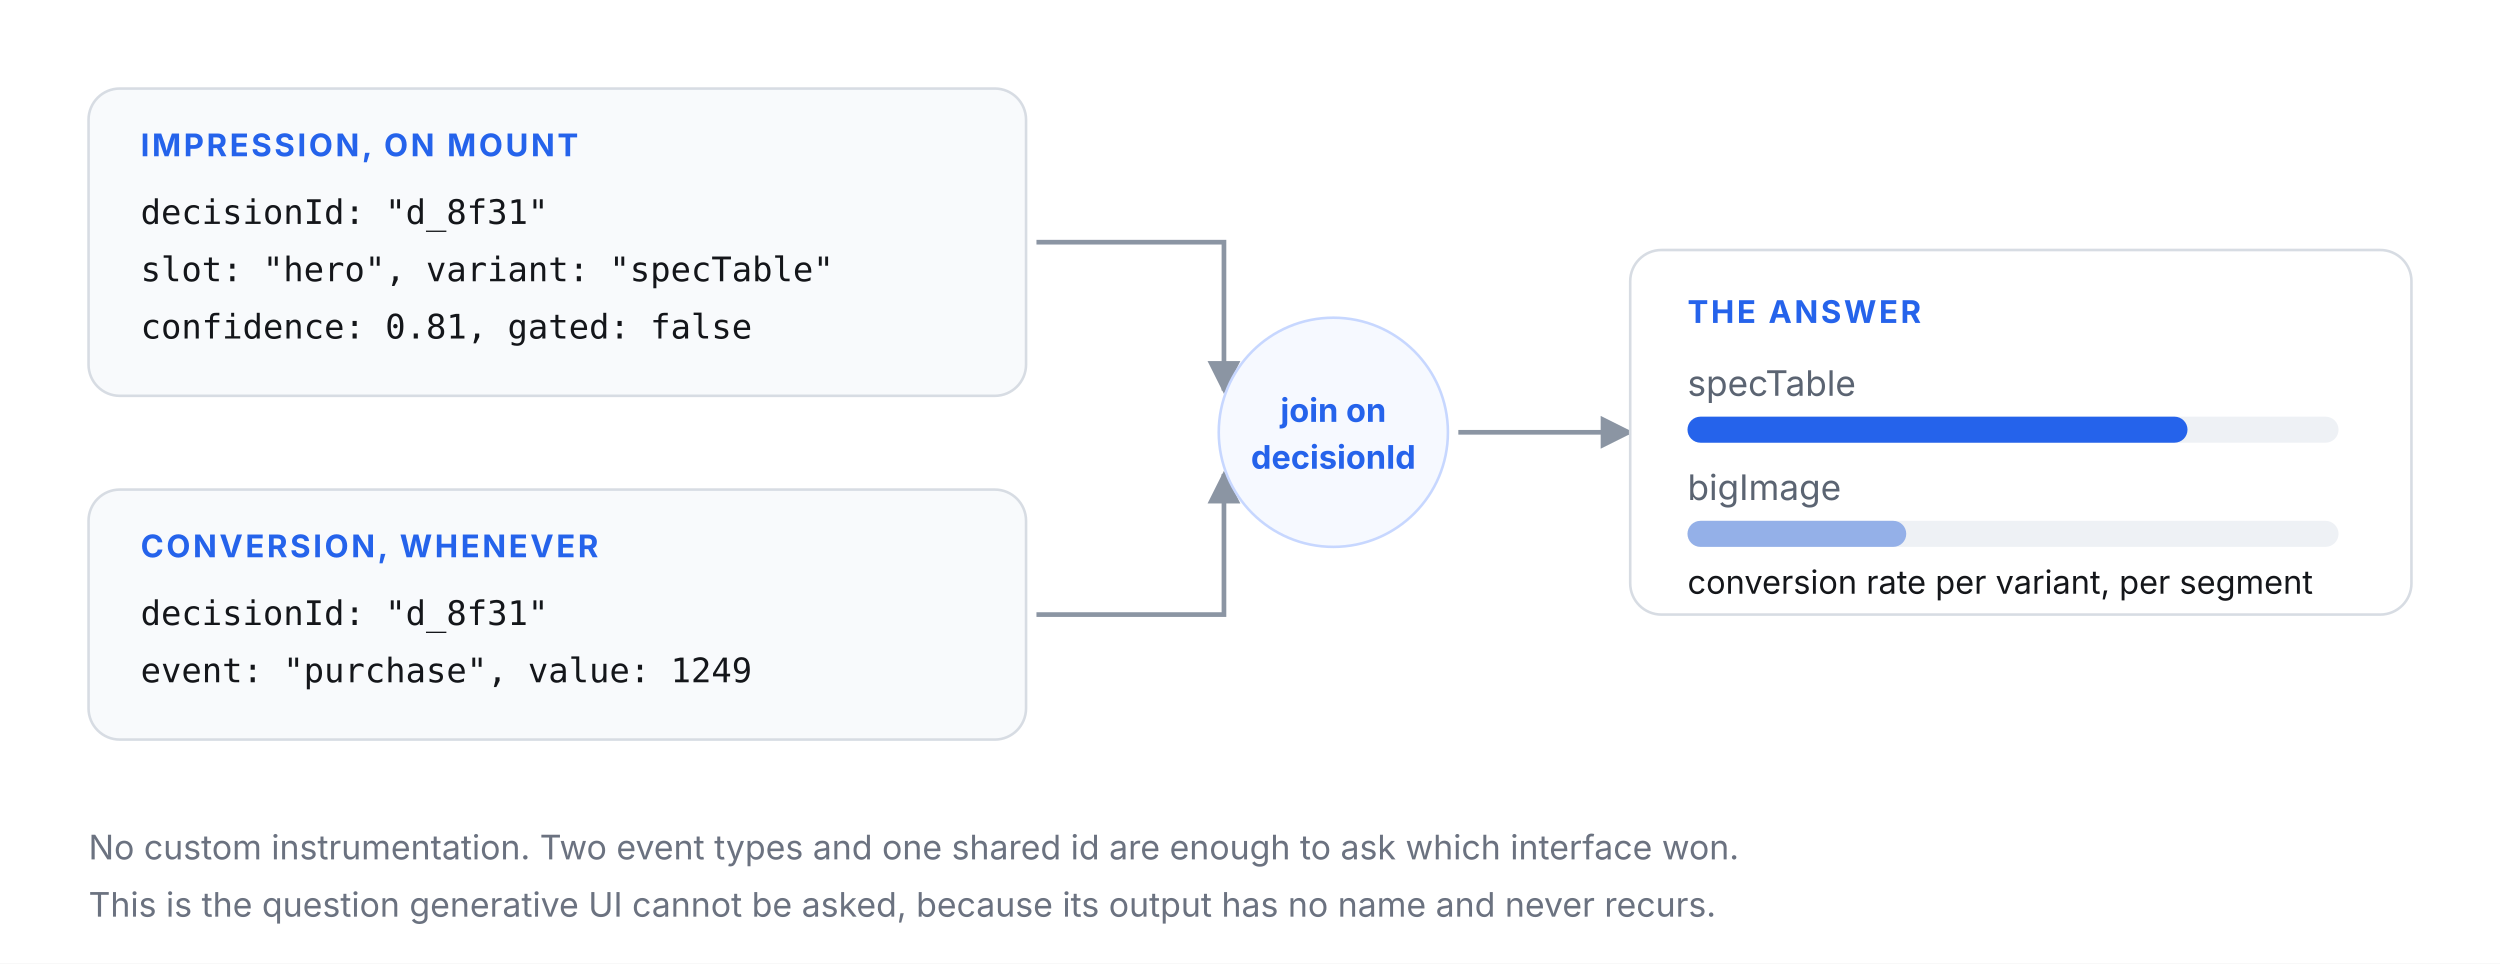
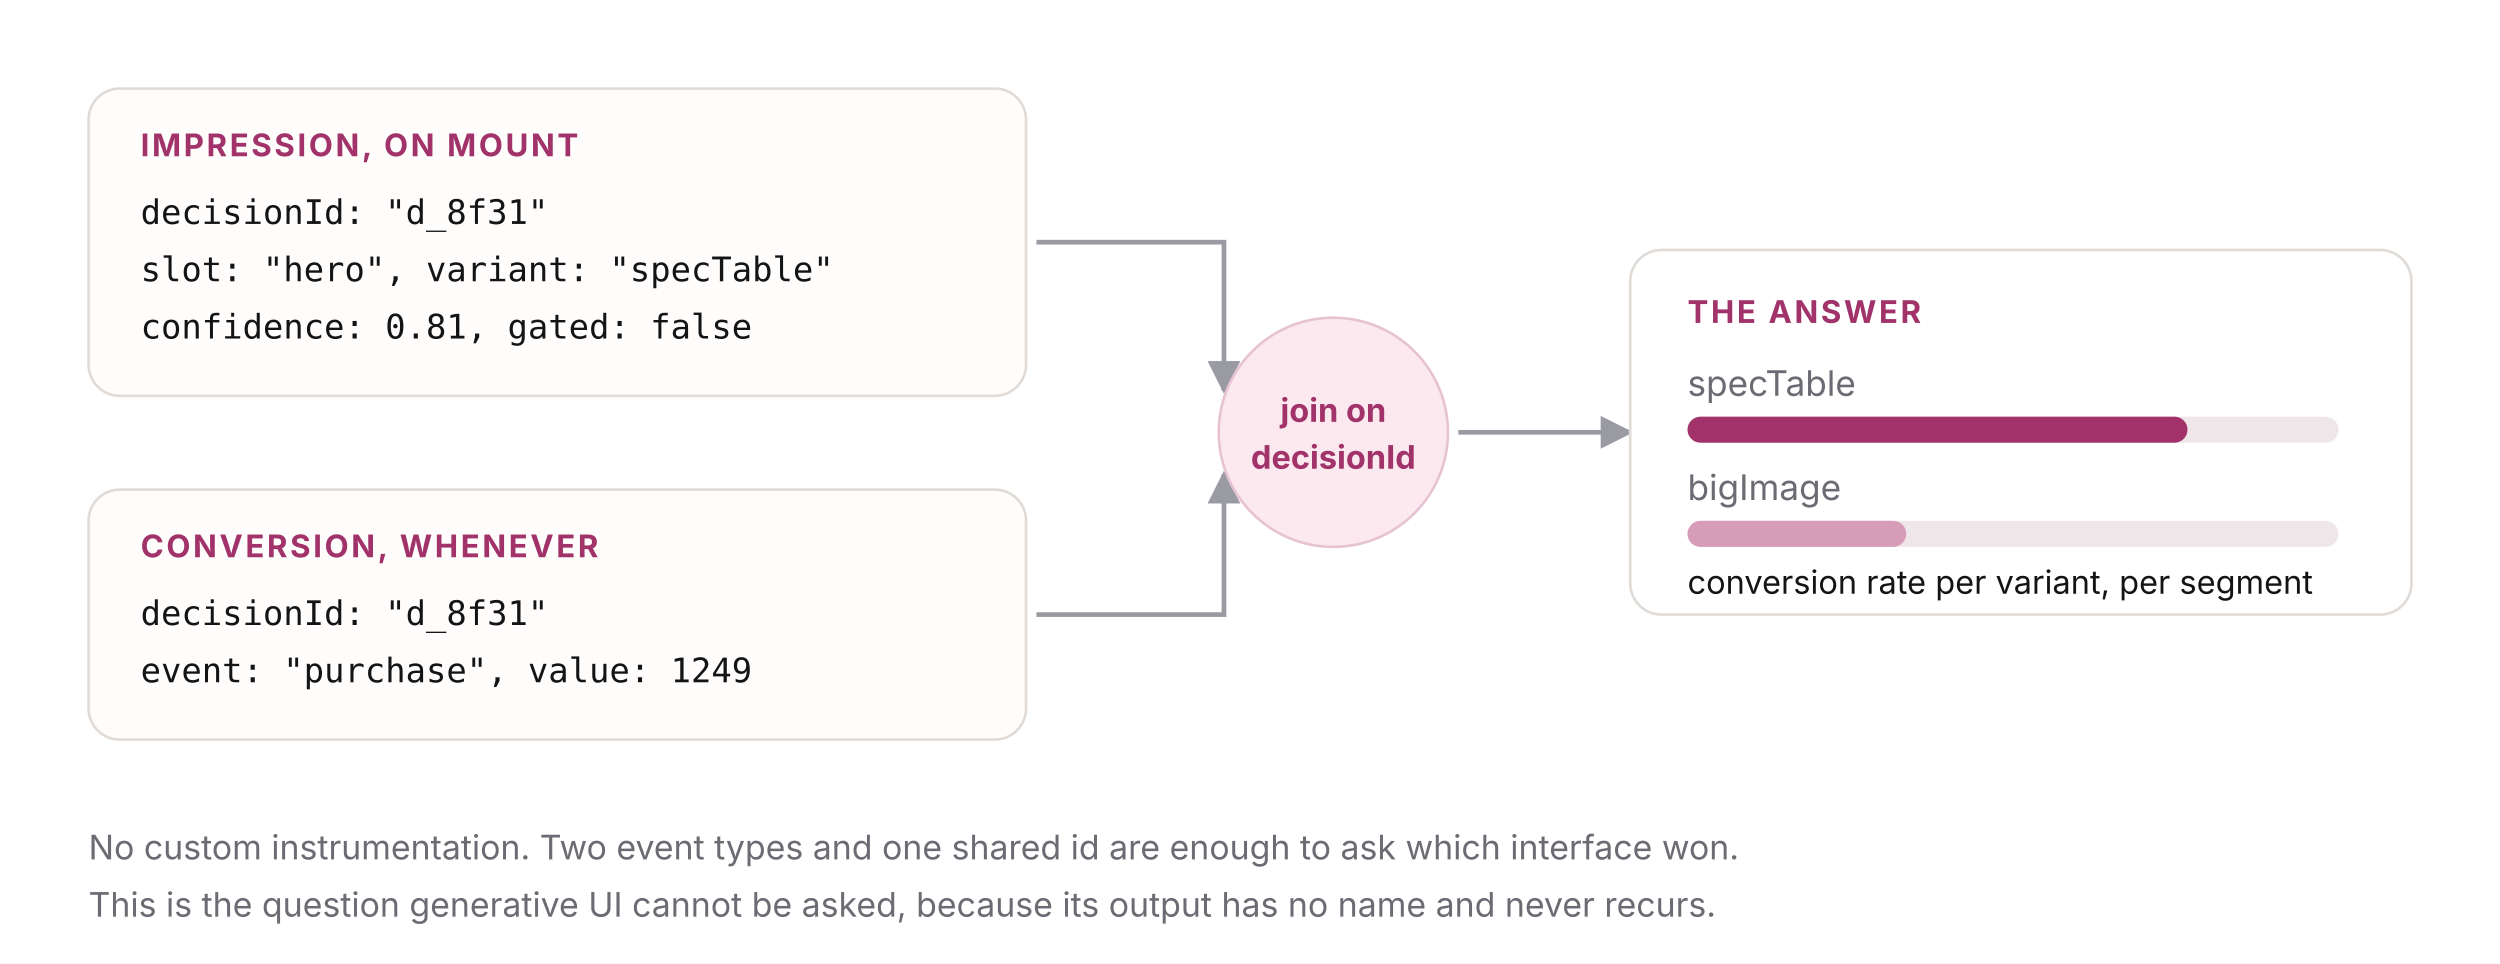
<svg xmlns="http://www.w3.org/2000/svg" viewBox="0 0 960 370" width="960" height="370" font-family="-apple-system,BlinkMacSystemFont,Segoe UI,system-ui,sans-serif" role="img" aria-label="Impressions and conversions joined on a decision id to answer which variant converted better">
  <defs>
    <marker id="j" viewBox="0 0 10 10" refX="9" refY="5" markerWidth="7" markerHeight="7" orient="auto-start-reverse">
-       <path d="M0 0 L10 5 L0 10 z" fill="#8b95a3" />
+       <path d="M0 0 L10 5 L0 10 z" fill="#9a9aa3" />
    </marker>
  </defs>
  <rect width="960" height="370" fill="#fff" />
-   <rect x="34" y="34" width="360" height="118" rx="12" fill="#f8fafc" stroke="#d7dce3" />
-   <text x="54" y="60" font-size="12" font-weight="700" fill="#2563eb" letter-spacing="1">IMPRESSION, ON MOUNT</text>
-   <text x="54" y="86" font-size="13" fill="#14161a" font-family="ui-monospace,Menlo,monospace">decisionId: "d_8f31"</text>
-   <text x="54" y="108" font-size="13" fill="#14161a" font-family="ui-monospace,Menlo,monospace">slot: "hero", variant: "specTable"</text>
-   <text x="54" y="130" font-size="13" fill="#14161a" font-family="ui-monospace,Menlo,monospace">confidence: 0.81, gated: false</text>
-   <rect x="34" y="188" width="360" height="96" rx="12" fill="#f8fafc" stroke="#d7dce3" />
-   <text x="54" y="214" font-size="12" font-weight="700" fill="#2563eb" letter-spacing="1">CONVERSION, WHENEVER</text>
-   <text x="54" y="240" font-size="13" fill="#14161a" font-family="ui-monospace,Menlo,monospace">decisionId: "d_8f31"</text>
-   <text x="54" y="262" font-size="13" fill="#14161a" font-family="ui-monospace,Menlo,monospace">event: "purchase", value: 1249</text>
-   <g stroke="#8b95a3" stroke-width="1.8" fill="none" marker-end="url(#j)">
+   <rect x="34" y="34" width="360" height="118" rx="12" fill="#fffdfb" stroke="#e0dbd7" />
+   <text x="54" y="60" font-size="12" font-weight="700" fill="#a1336a" letter-spacing="1">IMPRESSION, ON MOUNT</text>
+   <text x="54" y="86" font-size="13" fill="#141416" font-family="ui-monospace,Menlo,monospace">decisionId: "d_8f31"</text>
+   <text x="54" y="108" font-size="13" fill="#141416" font-family="ui-monospace,Menlo,monospace">slot: "hero", variant: "specTable"</text>
+   <text x="54" y="130" font-size="13" fill="#141416" font-family="ui-monospace,Menlo,monospace">confidence: 0.81, gated: false</text>
+   <rect x="34" y="188" width="360" height="96" rx="12" fill="#fffdfb" stroke="#e0dbd7" />
+   <text x="54" y="214" font-size="12" font-weight="700" fill="#a1336a" letter-spacing="1">CONVERSION, WHENEVER</text>
+   <text x="54" y="240" font-size="13" fill="#141416" font-family="ui-monospace,Menlo,monospace">decisionId: "d_8f31"</text>
+   <text x="54" y="262" font-size="13" fill="#141416" font-family="ui-monospace,Menlo,monospace">event: "purchase", value: 1249</text>
+   <g stroke="#9a9aa3" stroke-width="1.8" fill="none" marker-end="url(#j)">
    <path d="M398 93 H470 V150" />
    <path d="M398 236 H470 V182" />
    <path d="M560 166 H626" />
  </g>
-   <circle cx="512" cy="166" r="44" fill="#f6f9ff" stroke="#c7d7ff" />
-   <text x="512" y="162" font-size="12.5" font-weight="680" fill="#2563eb" text-anchor="middle">join on</text>
-   <text x="512" y="180" font-size="12.5" font-weight="680" fill="#2563eb" text-anchor="middle">decisionId</text>
-   <rect x="626" y="96" width="300" height="140" rx="12" fill="#fff" stroke="#d7dce3" />
-   <text x="648" y="124" font-size="12" font-weight="700" fill="#2563eb" letter-spacing="1">THE ANSWER</text>
-   <text x="648" y="152" font-size="13.5" fill="#5b6472">specTable</text>
-   <rect x="648" y="160" width="250" height="10" rx="5" fill="#eef1f5" />
-   <rect x="648" y="160" width="192" height="10" rx="5" fill="#2563eb" />
-   <text x="648" y="192" font-size="13.5" fill="#5b6472">bigImage</text>
-   <rect x="648" y="200" width="250" height="10" rx="5" fill="#eef1f5" />
-   <rect x="648" y="200" width="84" height="10" rx="5" fill="#94b0e8" />
-   <text x="648" y="228" font-size="12.5" fill="#14161a">conversion rate per variant, per segment</text>
-   <text x="34" y="330" font-size="13" fill="#6b7280">No custom instrumentation. Two event types and one shared id are enough to ask which interface won.</text>
-   <text x="34" y="352" font-size="13" fill="#6b7280">This is the question generative UI cannot be asked, because its output has no name and never recurs.</text>
+   <circle cx="512" cy="166" r="44" fill="#fbe9ef" stroke="#e6c2d3" />
+   <text x="512" y="162" font-size="12.5" font-weight="680" fill="#a1336a" text-anchor="middle">join on</text>
+   <text x="512" y="180" font-size="12.5" font-weight="680" fill="#a1336a" text-anchor="middle">decisionId</text>
+   <rect x="626" y="96" width="300" height="140" rx="12" fill="#fff" stroke="#e0dbd7" />
+   <text x="648" y="124" font-size="12" font-weight="700" fill="#a1336a" letter-spacing="1">THE ANSWER</text>
+   <text x="648" y="152" font-size="13.5" fill="#6b6b73">specTable</text>
+   <rect x="648" y="160" width="250" height="10" rx="5" fill="#efe6ea" />
+   <rect x="648" y="160" width="192" height="10" rx="5" fill="#a1336a" />
+   <text x="648" y="192" font-size="13.5" fill="#6b6b73">bigImage</text>
+   <rect x="648" y="200" width="250" height="10" rx="5" fill="#efe6ea" />
+   <rect x="648" y="200" width="84" height="10" rx="5" fill="#d79cb8" />
+   <text x="648" y="228" font-size="12.5" fill="#141416">conversion rate per variant, per segment</text>
+   <text x="34" y="330" font-size="13" fill="#6b6b73">No custom instrumentation. Two event types and one shared id are enough to ask which interface won.</text>
+   <text x="34" y="352" font-size="13" fill="#6b6b73">This is the question generative UI cannot be asked, because its output has no name and never recurs.</text>
</svg>
